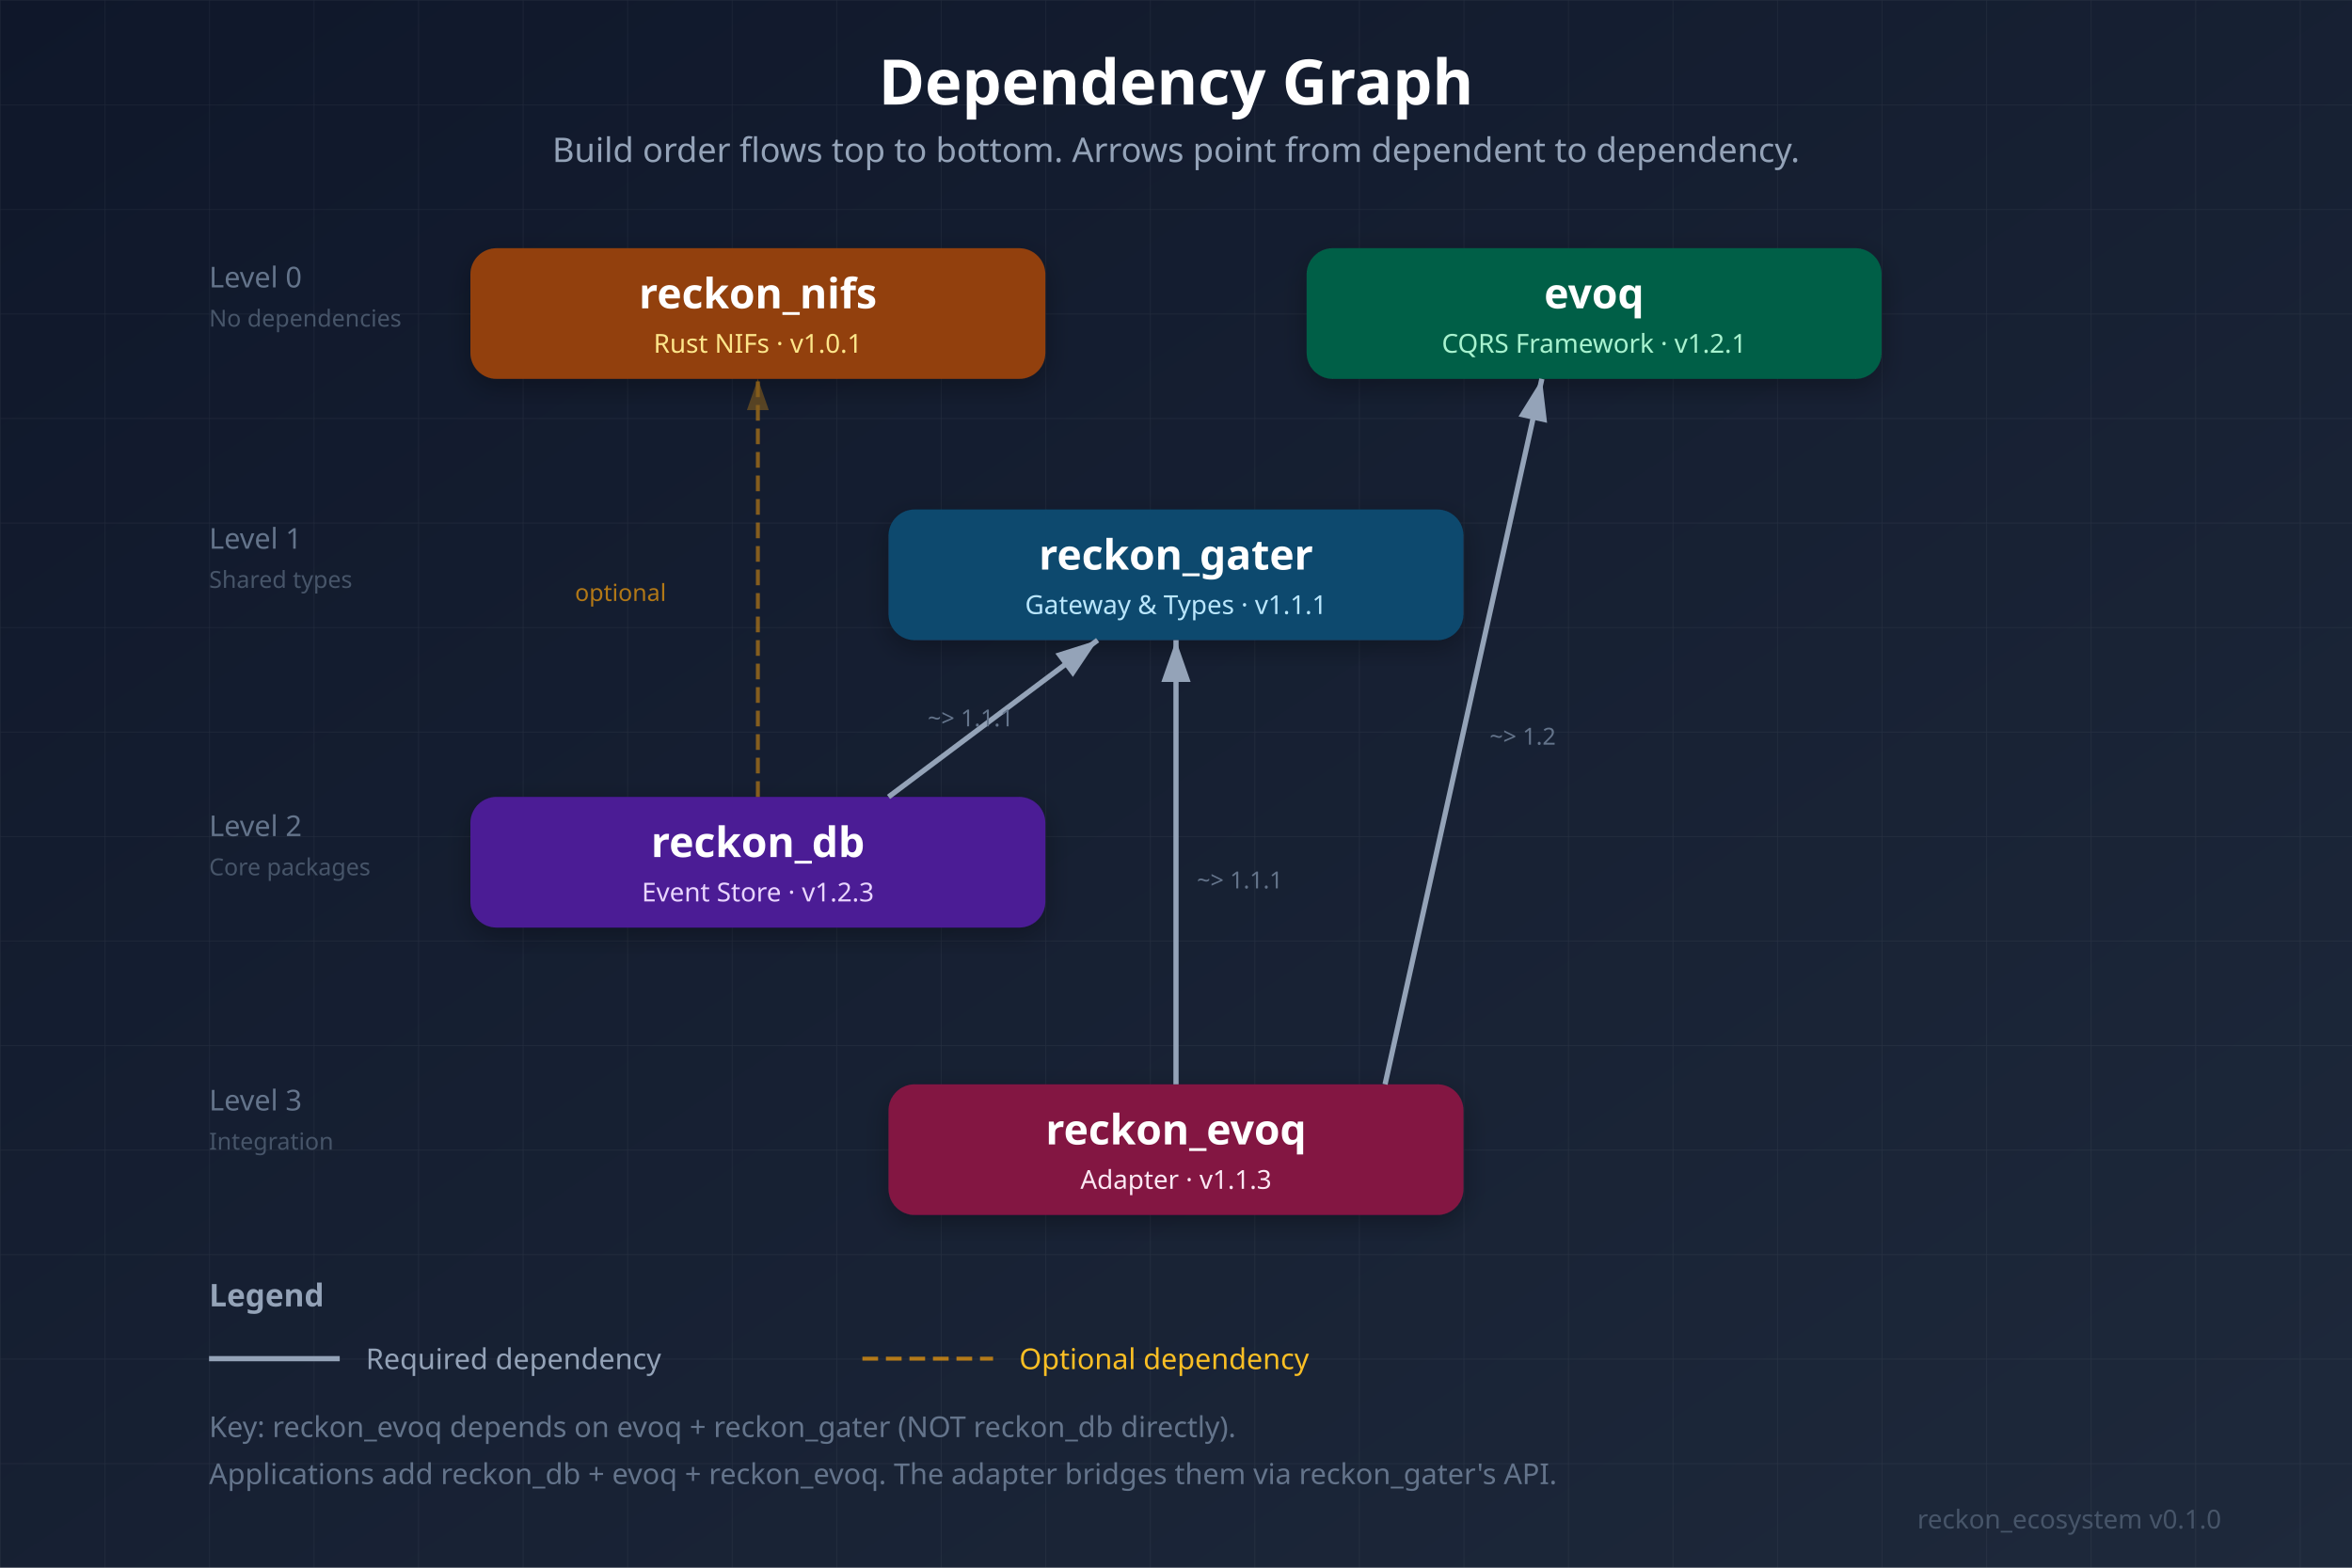
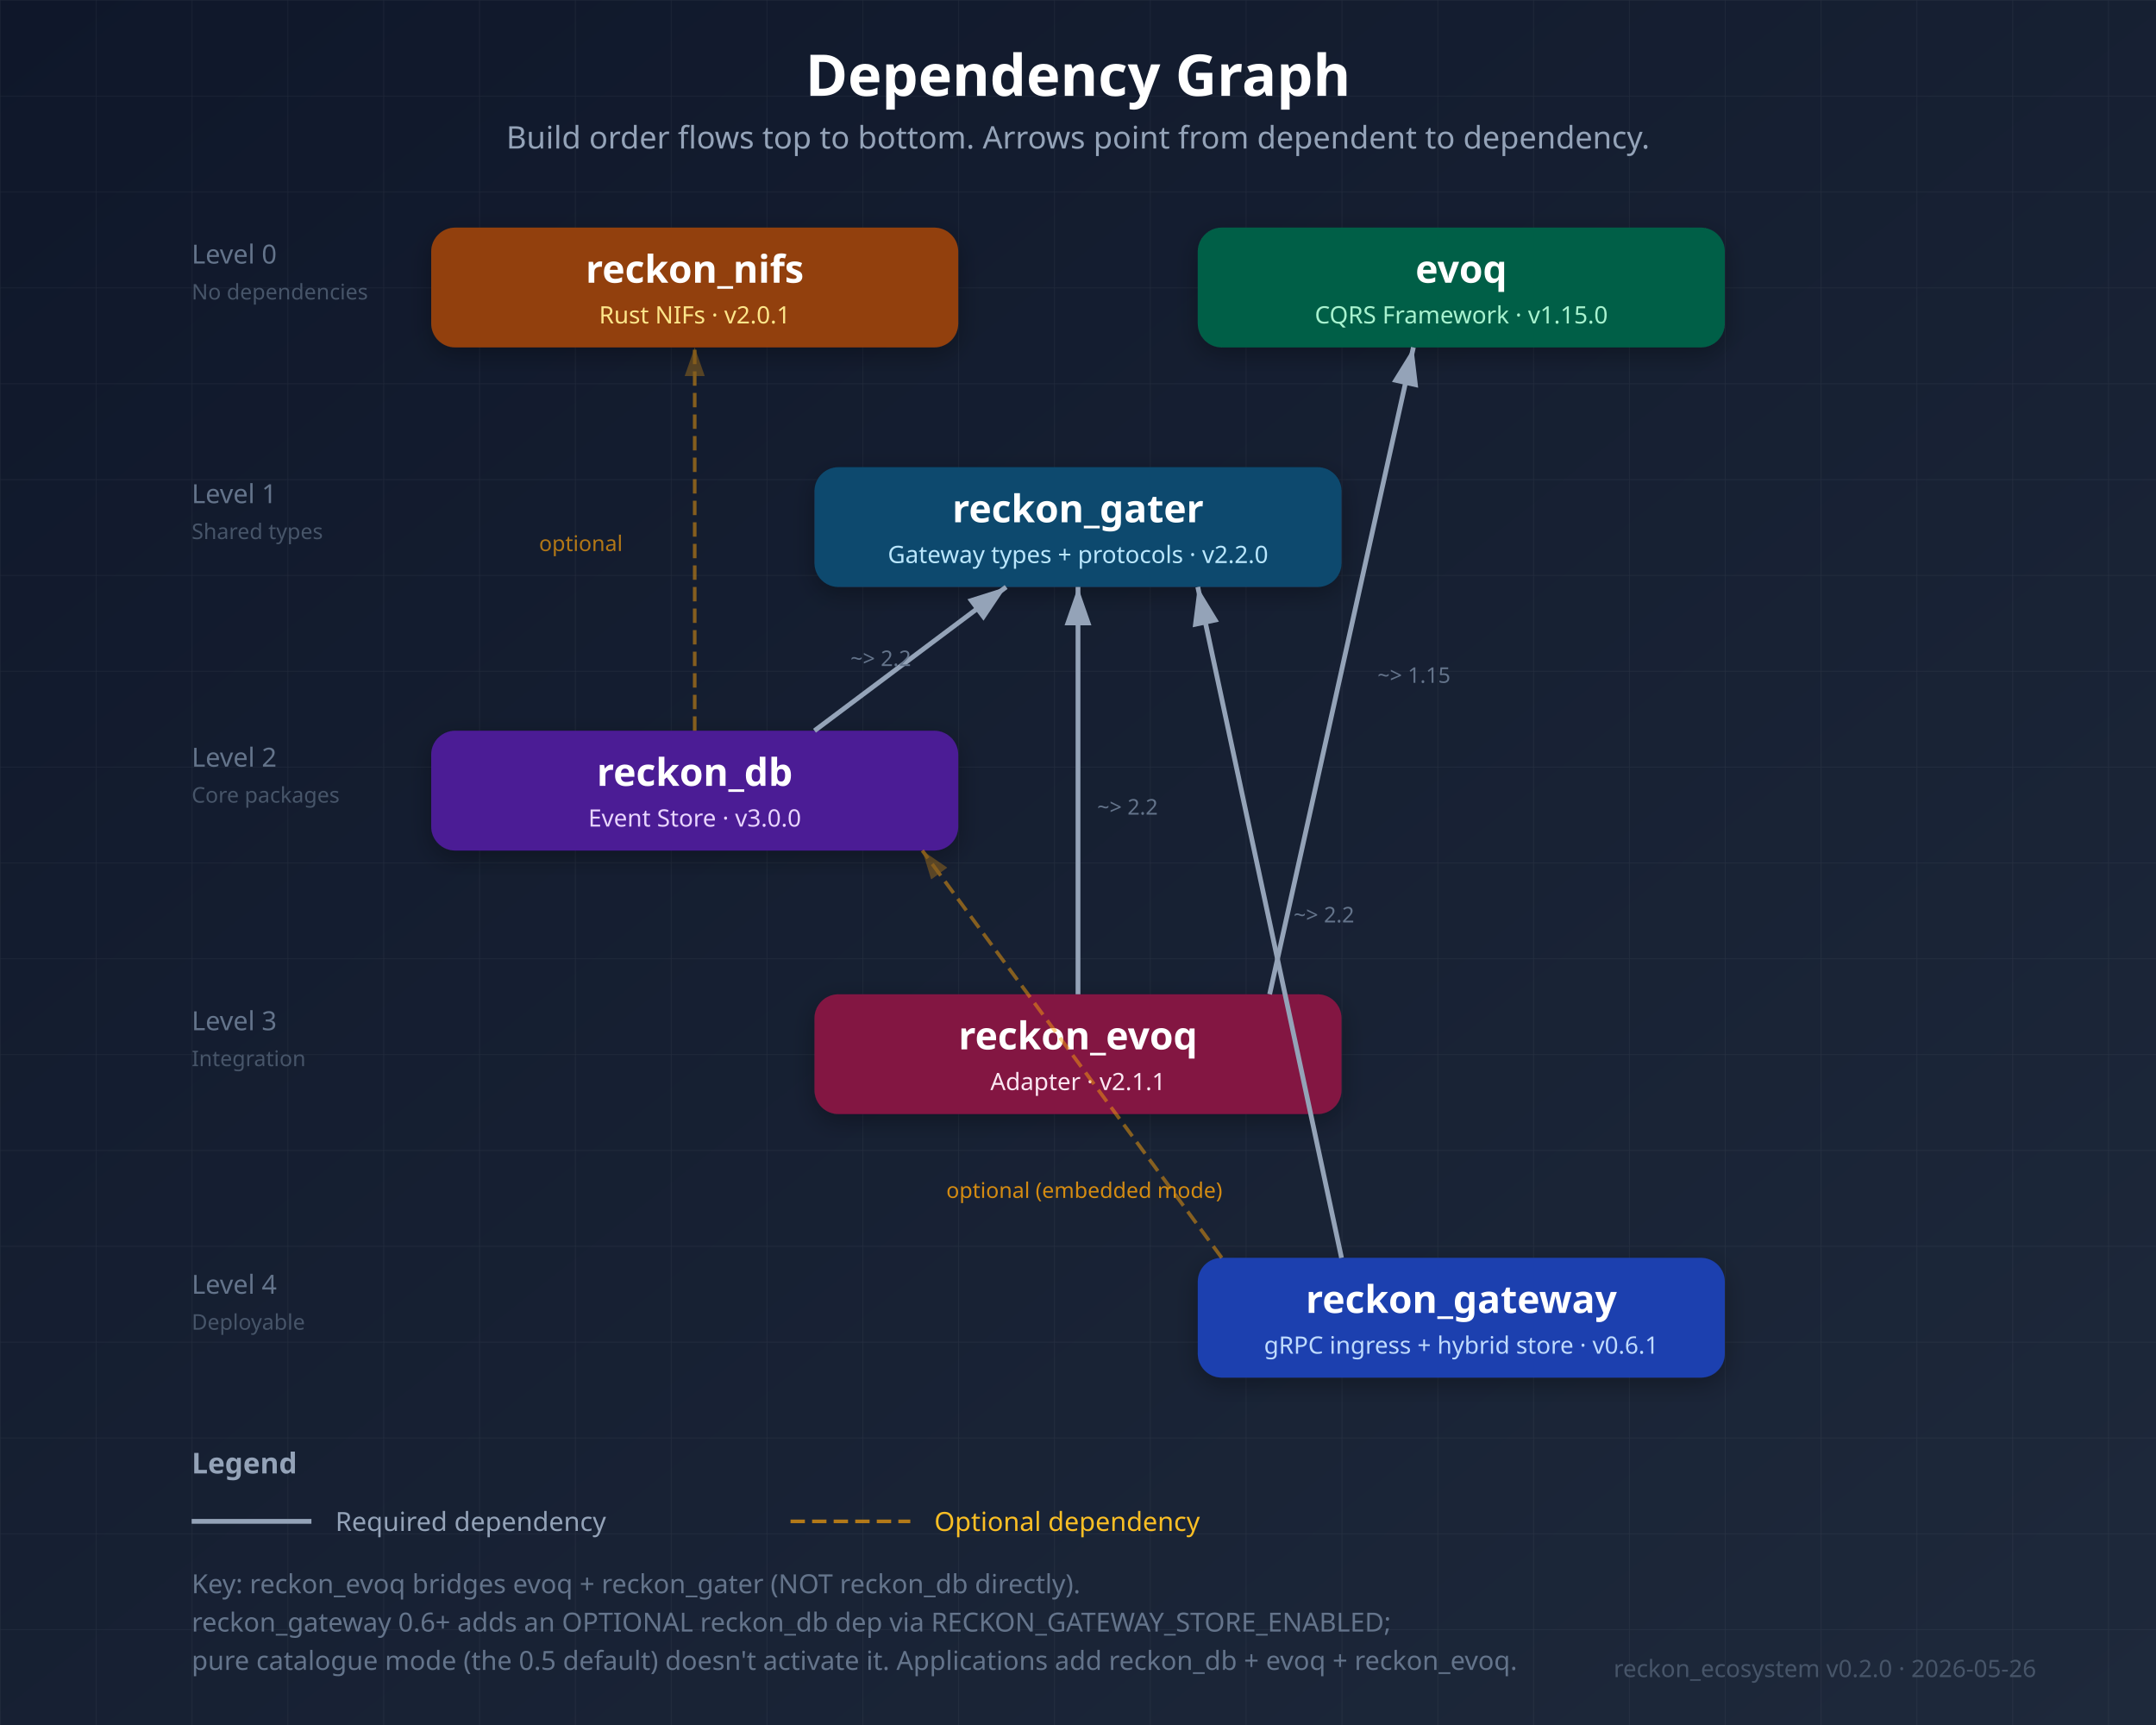
- <svg xmlns="http://www.w3.org/2000/svg" viewBox="0 0 900 600" fill="none">
+ <svg xmlns="http://www.w3.org/2000/svg" viewBox="0 0 900 720" fill="none">
  <defs>
    <linearGradient id="bgGrad3" x1="0%" y1="0%" x2="100%" y2="100%">
      <stop offset="0%" style="stop-color:#0f172a" />
      <stop offset="100%" style="stop-color:#1e293b" />
    </linearGradient>
    <filter id="shadow3" x="-20%" y="-20%" width="140%" height="140%">
      <feDropShadow dx="0" dy="3" stdDeviation="5" flood-color="#000" flood-opacity="0.3" />
    </filter>
    <marker id="dep" viewBox="0 0 10 7" refX="10" refY="3.5" markerWidth="8" markerHeight="6" orient="auto-start-reverse">
      <path d="M 0 0 L 10 3.5 L 0 7 z" fill="#94a3b8" />
    </marker>
    <marker id="depOpt" viewBox="0 0 10 7" refX="10" refY="3.5" markerWidth="8" markerHeight="6" orient="auto-start-reverse">
      <path d="M 0 0 L 10 3.5 L 0 7 z" fill="#f59e0b" opacity="0.6" />
    </marker>
  </defs>
-   <rect width="900" height="600" fill="url(#bgGrad3)" />
+   <rect width="900" height="720" fill="url(#bgGrad3)" />
  <g opacity="0.06">
    <pattern id="grid3" width="40" height="40" patternUnits="userSpaceOnUse">
      <path d="M 40 0 L 0 0 0 40" fill="none" stroke="#fff" stroke-width="0.5" />
    </pattern>
-     <rect width="900" height="600" fill="url(#grid3)" />
+     <rect width="900" height="720" fill="url(#grid3)" />
  </g>
  <text x="450" y="40" text-anchor="middle" font-family="system-ui, sans-serif" font-size="24" font-weight="bold" fill="#fff">
    Dependency Graph
  </text>
  <text x="450" y="62" text-anchor="middle" font-family="system-ui, sans-serif" font-size="13" fill="#94a3b8">
    Build order flows top to bottom. Arrows point from dependent to dependency.
  </text>
  <text x="80" y="110" font-family="system-ui, sans-serif" font-size="11" fill="#64748b">Level 0</text>
  <text x="80" y="125" font-family="system-ui, sans-serif" font-size="9" fill="#475569">No dependencies</text>
  <g filter="url(#shadow3)">
    <rect x="180" y="95" width="220" height="50" rx="10" fill="#92400e" />
    <text x="290" y="118" text-anchor="middle" font-family="system-ui, sans-serif" font-size="16" font-weight="bold" fill="#fff">reckon_nifs</text>
-     <text x="290" y="135" text-anchor="middle" font-family="system-ui, sans-serif" font-size="10" fill="#fde68a">Rust NIFs · v1.0.1</text>
+     <text x="290" y="135" text-anchor="middle" font-family="system-ui, sans-serif" font-size="10" fill="#fde68a">Rust NIFs · v2.0.1</text>
  </g>
  <g filter="url(#shadow3)">
    <rect x="500" y="95" width="220" height="50" rx="10" fill="#065f46" />
    <text x="610" y="118" text-anchor="middle" font-family="system-ui, sans-serif" font-size="16" font-weight="bold" fill="#fff">evoq</text>
-     <text x="610" y="135" text-anchor="middle" font-family="system-ui, sans-serif" font-size="10" fill="#a7f3d0">CQRS Framework · v1.2.1</text>
+     <text x="610" y="135" text-anchor="middle" font-family="system-ui, sans-serif" font-size="10" fill="#a7f3d0">CQRS Framework · v1.15.0</text>
  </g>
  <text x="80" y="210" font-family="system-ui, sans-serif" font-size="11" fill="#64748b">Level 1</text>
  <text x="80" y="225" font-family="system-ui, sans-serif" font-size="9" fill="#475569">Shared types</text>
  <g filter="url(#shadow3)">
    <rect x="340" y="195" width="220" height="50" rx="10" fill="#0c4a6e" />
    <text x="450" y="218" text-anchor="middle" font-family="system-ui, sans-serif" font-size="16" font-weight="bold" fill="#fff">reckon_gater</text>
-     <text x="450" y="235" text-anchor="middle" font-family="system-ui, sans-serif" font-size="10" fill="#bae6fd">Gateway &amp; Types · v1.1.1</text>
+     <text x="450" y="235" text-anchor="middle" font-family="system-ui, sans-serif" font-size="10" fill="#bae6fd">Gateway types + protocols · v2.2.0</text>
  </g>
  <text x="80" y="320" font-family="system-ui, sans-serif" font-size="11" fill="#64748b">Level 2</text>
  <text x="80" y="335" font-family="system-ui, sans-serif" font-size="9" fill="#475569">Core packages</text>
  <g filter="url(#shadow3)">
    <rect x="180" y="305" width="220" height="50" rx="10" fill="#4c1d95" />
    <text x="290" y="328" text-anchor="middle" font-family="system-ui, sans-serif" font-size="16" font-weight="bold" fill="#fff">reckon_db</text>
-     <text x="290" y="345" text-anchor="middle" font-family="system-ui, sans-serif" font-size="10" fill="#e9d5ff">Event Store · v1.2.3</text>
+     <text x="290" y="345" text-anchor="middle" font-family="system-ui, sans-serif" font-size="10" fill="#e9d5ff">Event Store · v3.0.0</text>
  </g>
-   <text x="80" y="425" font-family="system-ui, sans-serif" font-size="11" fill="#64748b">Level 3</text>
-   <text x="80" y="440" font-family="system-ui, sans-serif" font-size="9" fill="#475569">Integration</text>
+   <text x="80" y="430" font-family="system-ui, sans-serif" font-size="11" fill="#64748b">Level 3</text>
+   <text x="80" y="445" font-family="system-ui, sans-serif" font-size="9" fill="#475569">Integration</text>
  <g filter="url(#shadow3)">
    <rect x="340" y="415" width="220" height="50" rx="10" fill="#831843" />
    <text x="450" y="438" text-anchor="middle" font-family="system-ui, sans-serif" font-size="16" font-weight="bold" fill="#fff">reckon_evoq</text>
-     <text x="450" y="455" text-anchor="middle" font-family="system-ui, sans-serif" font-size="10" fill="#fce7f3">Adapter · v1.1.3</text>
+     <text x="450" y="455" text-anchor="middle" font-family="system-ui, sans-serif" font-size="10" fill="#fce7f3">Adapter · v2.1.1</text>
+   </g>
+   <text x="80" y="540" font-family="system-ui, sans-serif" font-size="11" fill="#64748b">Level 4</text>
+   <text x="80" y="555" font-family="system-ui, sans-serif" font-size="9" fill="#475569">Deployable</text>
+   <g filter="url(#shadow3)">
+     <rect x="500" y="525" width="220" height="50" rx="10" fill="#1e40af" />
+     <text x="610" y="548" text-anchor="middle" font-family="system-ui, sans-serif" font-size="16" font-weight="bold" fill="#fff">reckon_gateway</text>
+     <text x="610" y="565" text-anchor="middle" font-family="system-ui, sans-serif" font-size="10" fill="#bfdbfe">gRPC ingress + hybrid store · v0.6.1</text>
  </g>
  <line x1="340" y1="305" x2="420" y2="245" stroke="#94a3b8" stroke-width="2" marker-end="url(#dep)" />
-   <text x="355" y="278" font-family="system-ui, sans-serif" font-size="9" fill="#64748b">~&gt; 1.1.1</text>
+   <text x="355" y="278" font-family="system-ui, sans-serif" font-size="9" fill="#64748b">~&gt; 2.2</text>
  <line x1="290" y1="305" x2="290" y2="145" stroke="#f59e0b" stroke-width="1.5" stroke-dasharray="6,3" opacity="0.5" marker-end="url(#depOpt)" />
-   <text x="220" y="230" font-family="system-ui, sans-serif" font-size="9" fill="#f59e0b" opacity="0.7">optional</text>
+   <text x="225" y="230" font-family="system-ui, sans-serif" font-size="9" fill="#f59e0b" opacity="0.7">optional</text>
  <line x1="450" y1="415" x2="450" y2="245" stroke="#94a3b8" stroke-width="2" marker-end="url(#dep)" />
-   <text x="458" y="340" font-family="system-ui, sans-serif" font-size="9" fill="#64748b">~&gt; 1.1.1</text>
+   <text x="458" y="340" font-family="system-ui, sans-serif" font-size="9" fill="#64748b">~&gt; 2.2</text>
  <line x1="530" y1="415" x2="590" y2="145" stroke="#94a3b8" stroke-width="2" marker-end="url(#dep)" />
-   <text x="570" y="285" font-family="system-ui, sans-serif" font-size="9" fill="#64748b">~&gt; 1.2</text>
-   <g transform="translate(80, 500)">
+   <text x="575" y="285" font-family="system-ui, sans-serif" font-size="9" fill="#64748b">~&gt; 1.15</text>
+   <line x1="560" y1="525" x2="500" y2="245" stroke="#94a3b8" stroke-width="2" marker-end="url(#dep)" />
+   <text x="540" y="385" font-family="system-ui, sans-serif" font-size="9" fill="#64748b">~&gt; 2.2</text>
+   <line x1="510" y1="525" x2="385" y2="355" stroke="#f59e0b" stroke-width="1.5" stroke-dasharray="6,3" opacity="0.5" marker-end="url(#depOpt)" />
+   <text x="395" y="500" font-family="system-ui, sans-serif" font-size="9" fill="#f59e0b" opacity="0.85">optional (embedded mode)</text>
+   <g transform="translate(80, 615)">
    <text x="0" y="0" font-family="system-ui, sans-serif" font-size="12" font-weight="600" fill="#94a3b8">Legend</text>
    <line x1="0" y1="20" x2="50" y2="20" stroke="#94a3b8" stroke-width="2" />
    <text x="60" y="24" font-family="system-ui, sans-serif" font-size="11" fill="#94a3b8">Required dependency</text>
    <line x1="250" y1="20" x2="300" y2="20" stroke="#f59e0b" stroke-width="1.5" stroke-dasharray="6,3" opacity="0.7" />
    <text x="310" y="24" font-family="system-ui, sans-serif" font-size="11" fill="#fbbf24">Optional dependency</text>
  </g>
-   <g transform="translate(80, 550)">
+   <g transform="translate(80, 665)">
    <text x="0" y="0" font-family="system-ui, sans-serif" font-size="11" fill="#64748b">
-       Key: reckon_evoq depends on evoq + reckon_gater (NOT reckon_db directly).
+       Key: reckon_evoq bridges evoq + reckon_gater (NOT reckon_db directly).
    </text>
-     <text x="0" y="18" font-family="system-ui, sans-serif" font-size="11" fill="#64748b">
-       Applications add reckon_db + evoq + reckon_evoq. The adapter bridges them via reckon_gater's API.
+     <text x="0" y="16" font-family="system-ui, sans-serif" font-size="11" fill="#64748b">
+       reckon_gateway 0.6+ adds an OPTIONAL reckon_db dep via RECKON_GATEWAY_STORE_ENABLED;
+     </text>
+     <text x="0" y="32" font-family="system-ui, sans-serif" font-size="11" fill="#64748b">
+       pure catalogue mode (the 0.5 default) doesn't activate it. Applications add reckon_db + evoq + reckon_evoq.
    </text>
  </g>
-   <text x="850" y="585" text-anchor="end" font-family="system-ui, sans-serif" font-size="10" fill="#475569">
-     reckon_ecosystem v0.1.0
+   <text x="850" y="700" text-anchor="end" font-family="system-ui, sans-serif" font-size="10" fill="#475569">
+     reckon_ecosystem v0.2.0 · 2026-05-26
  </text>
</svg>
